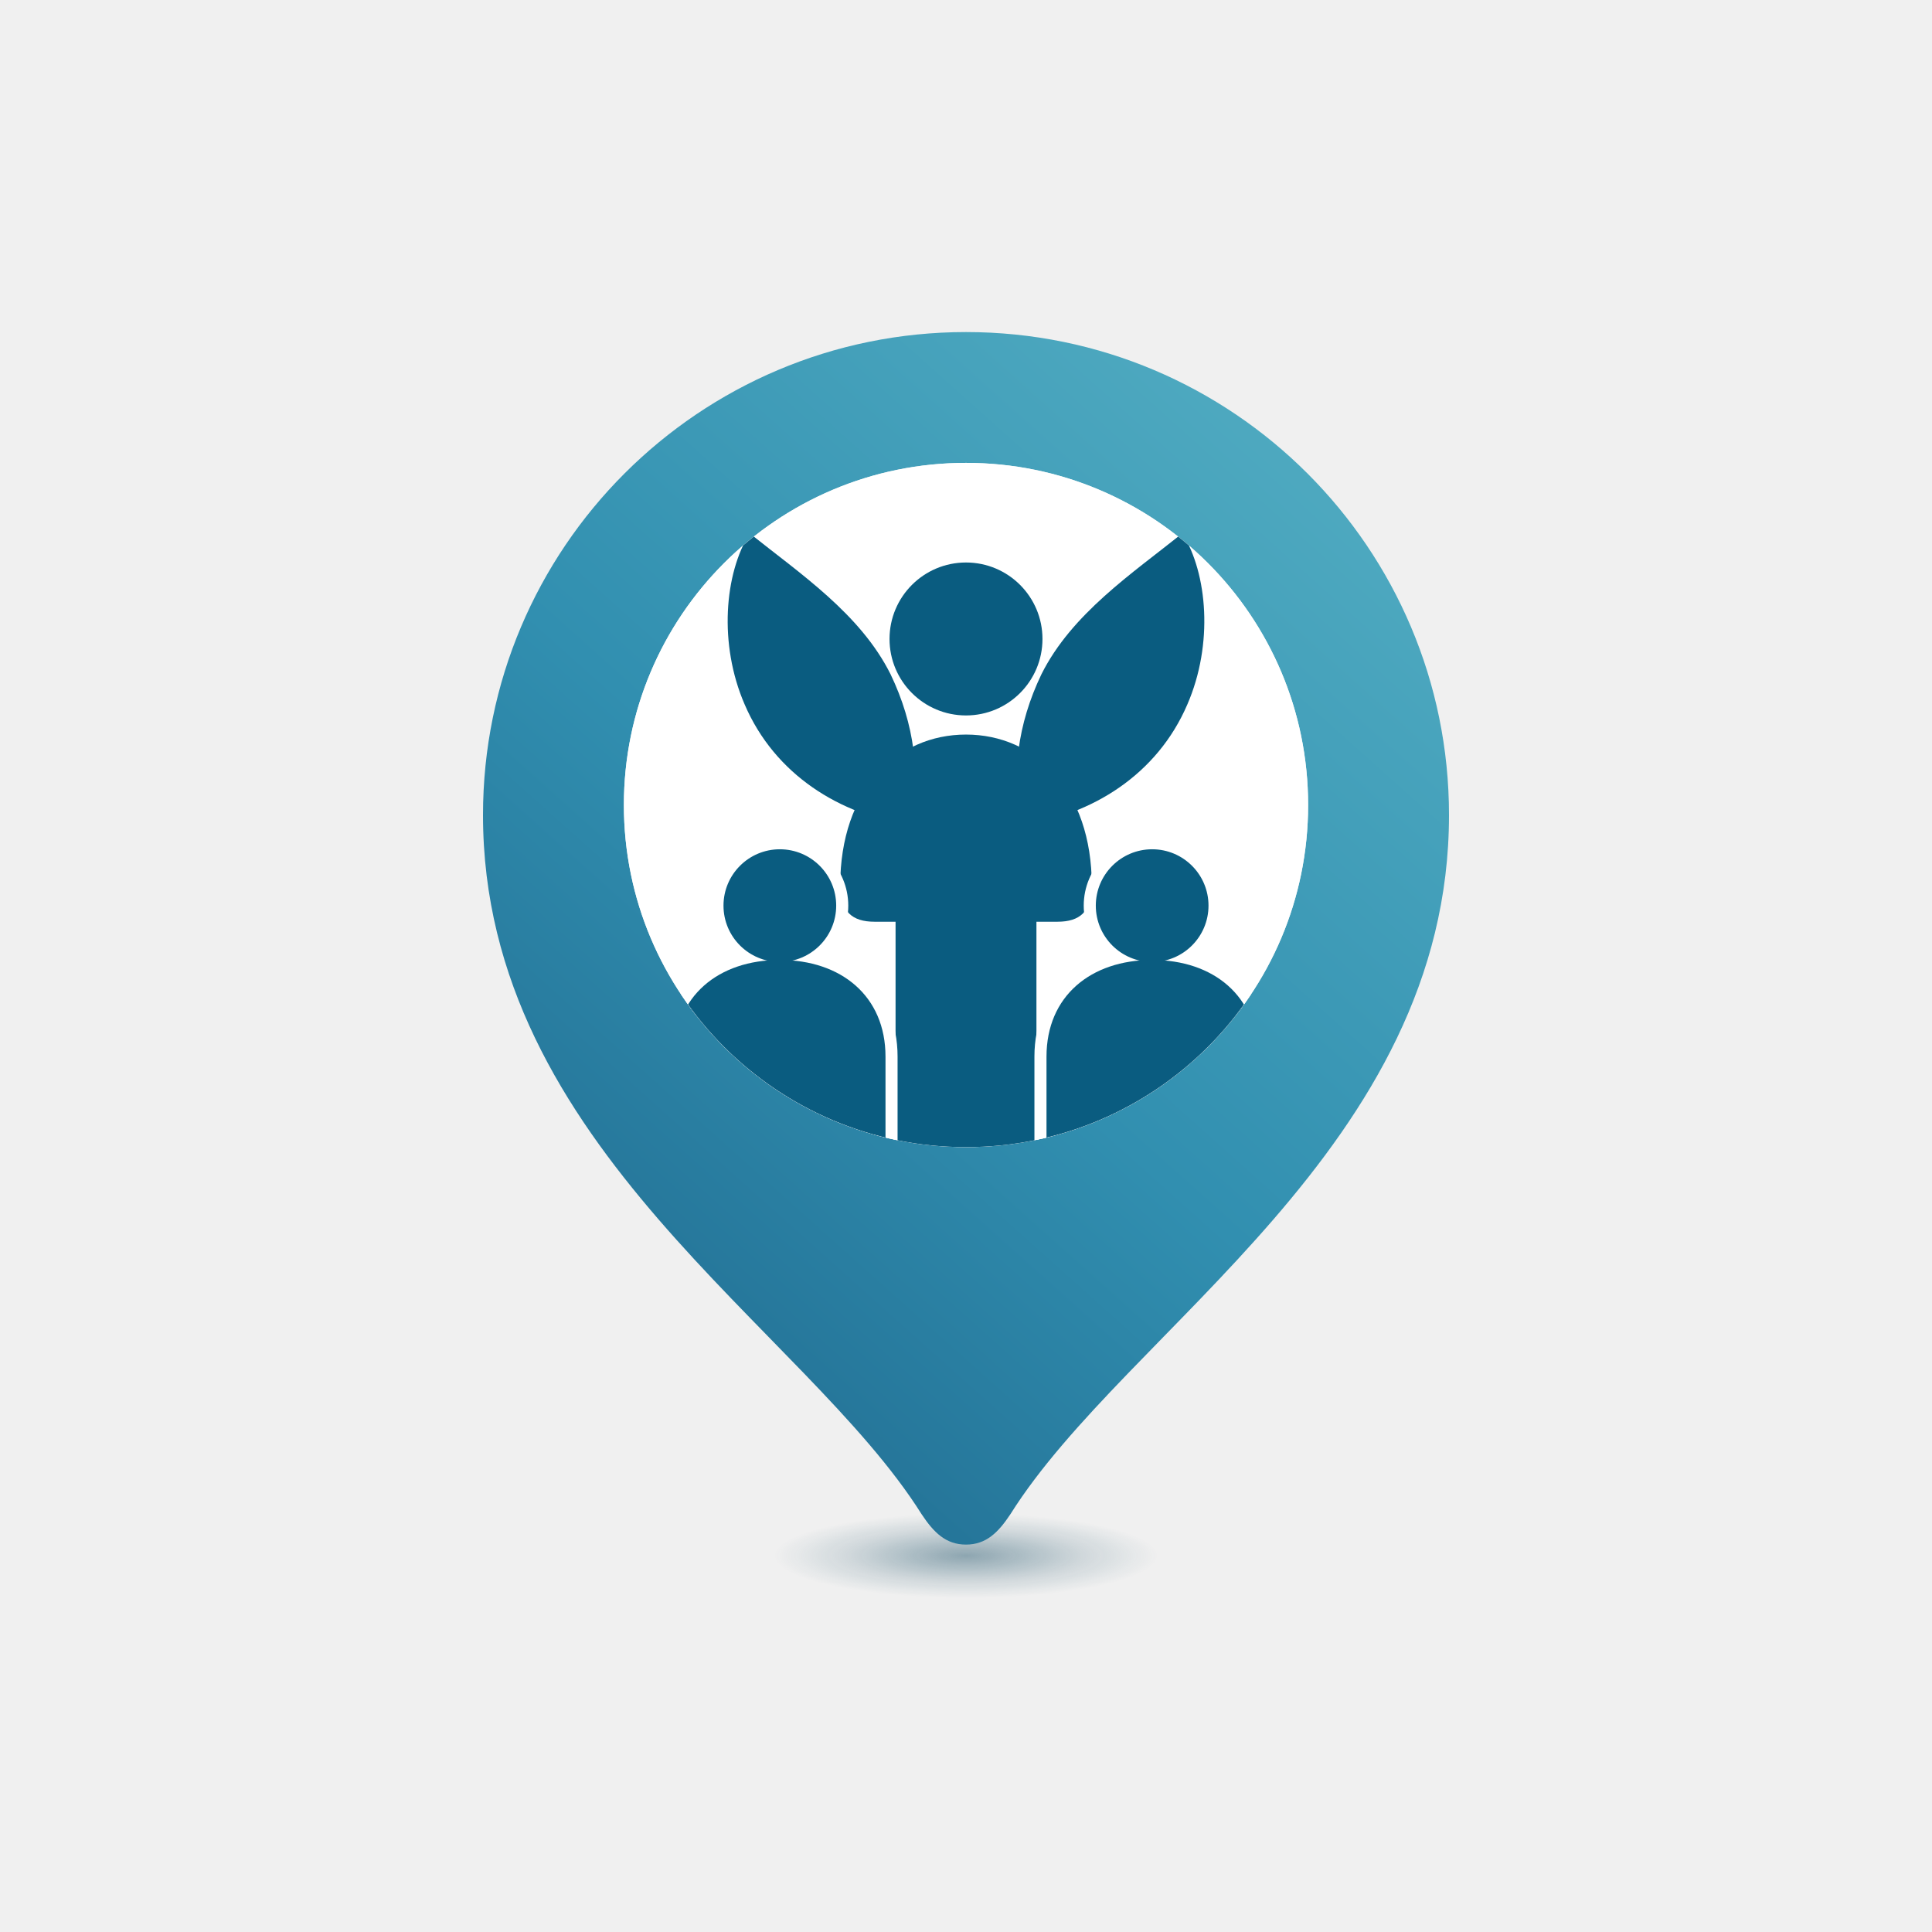
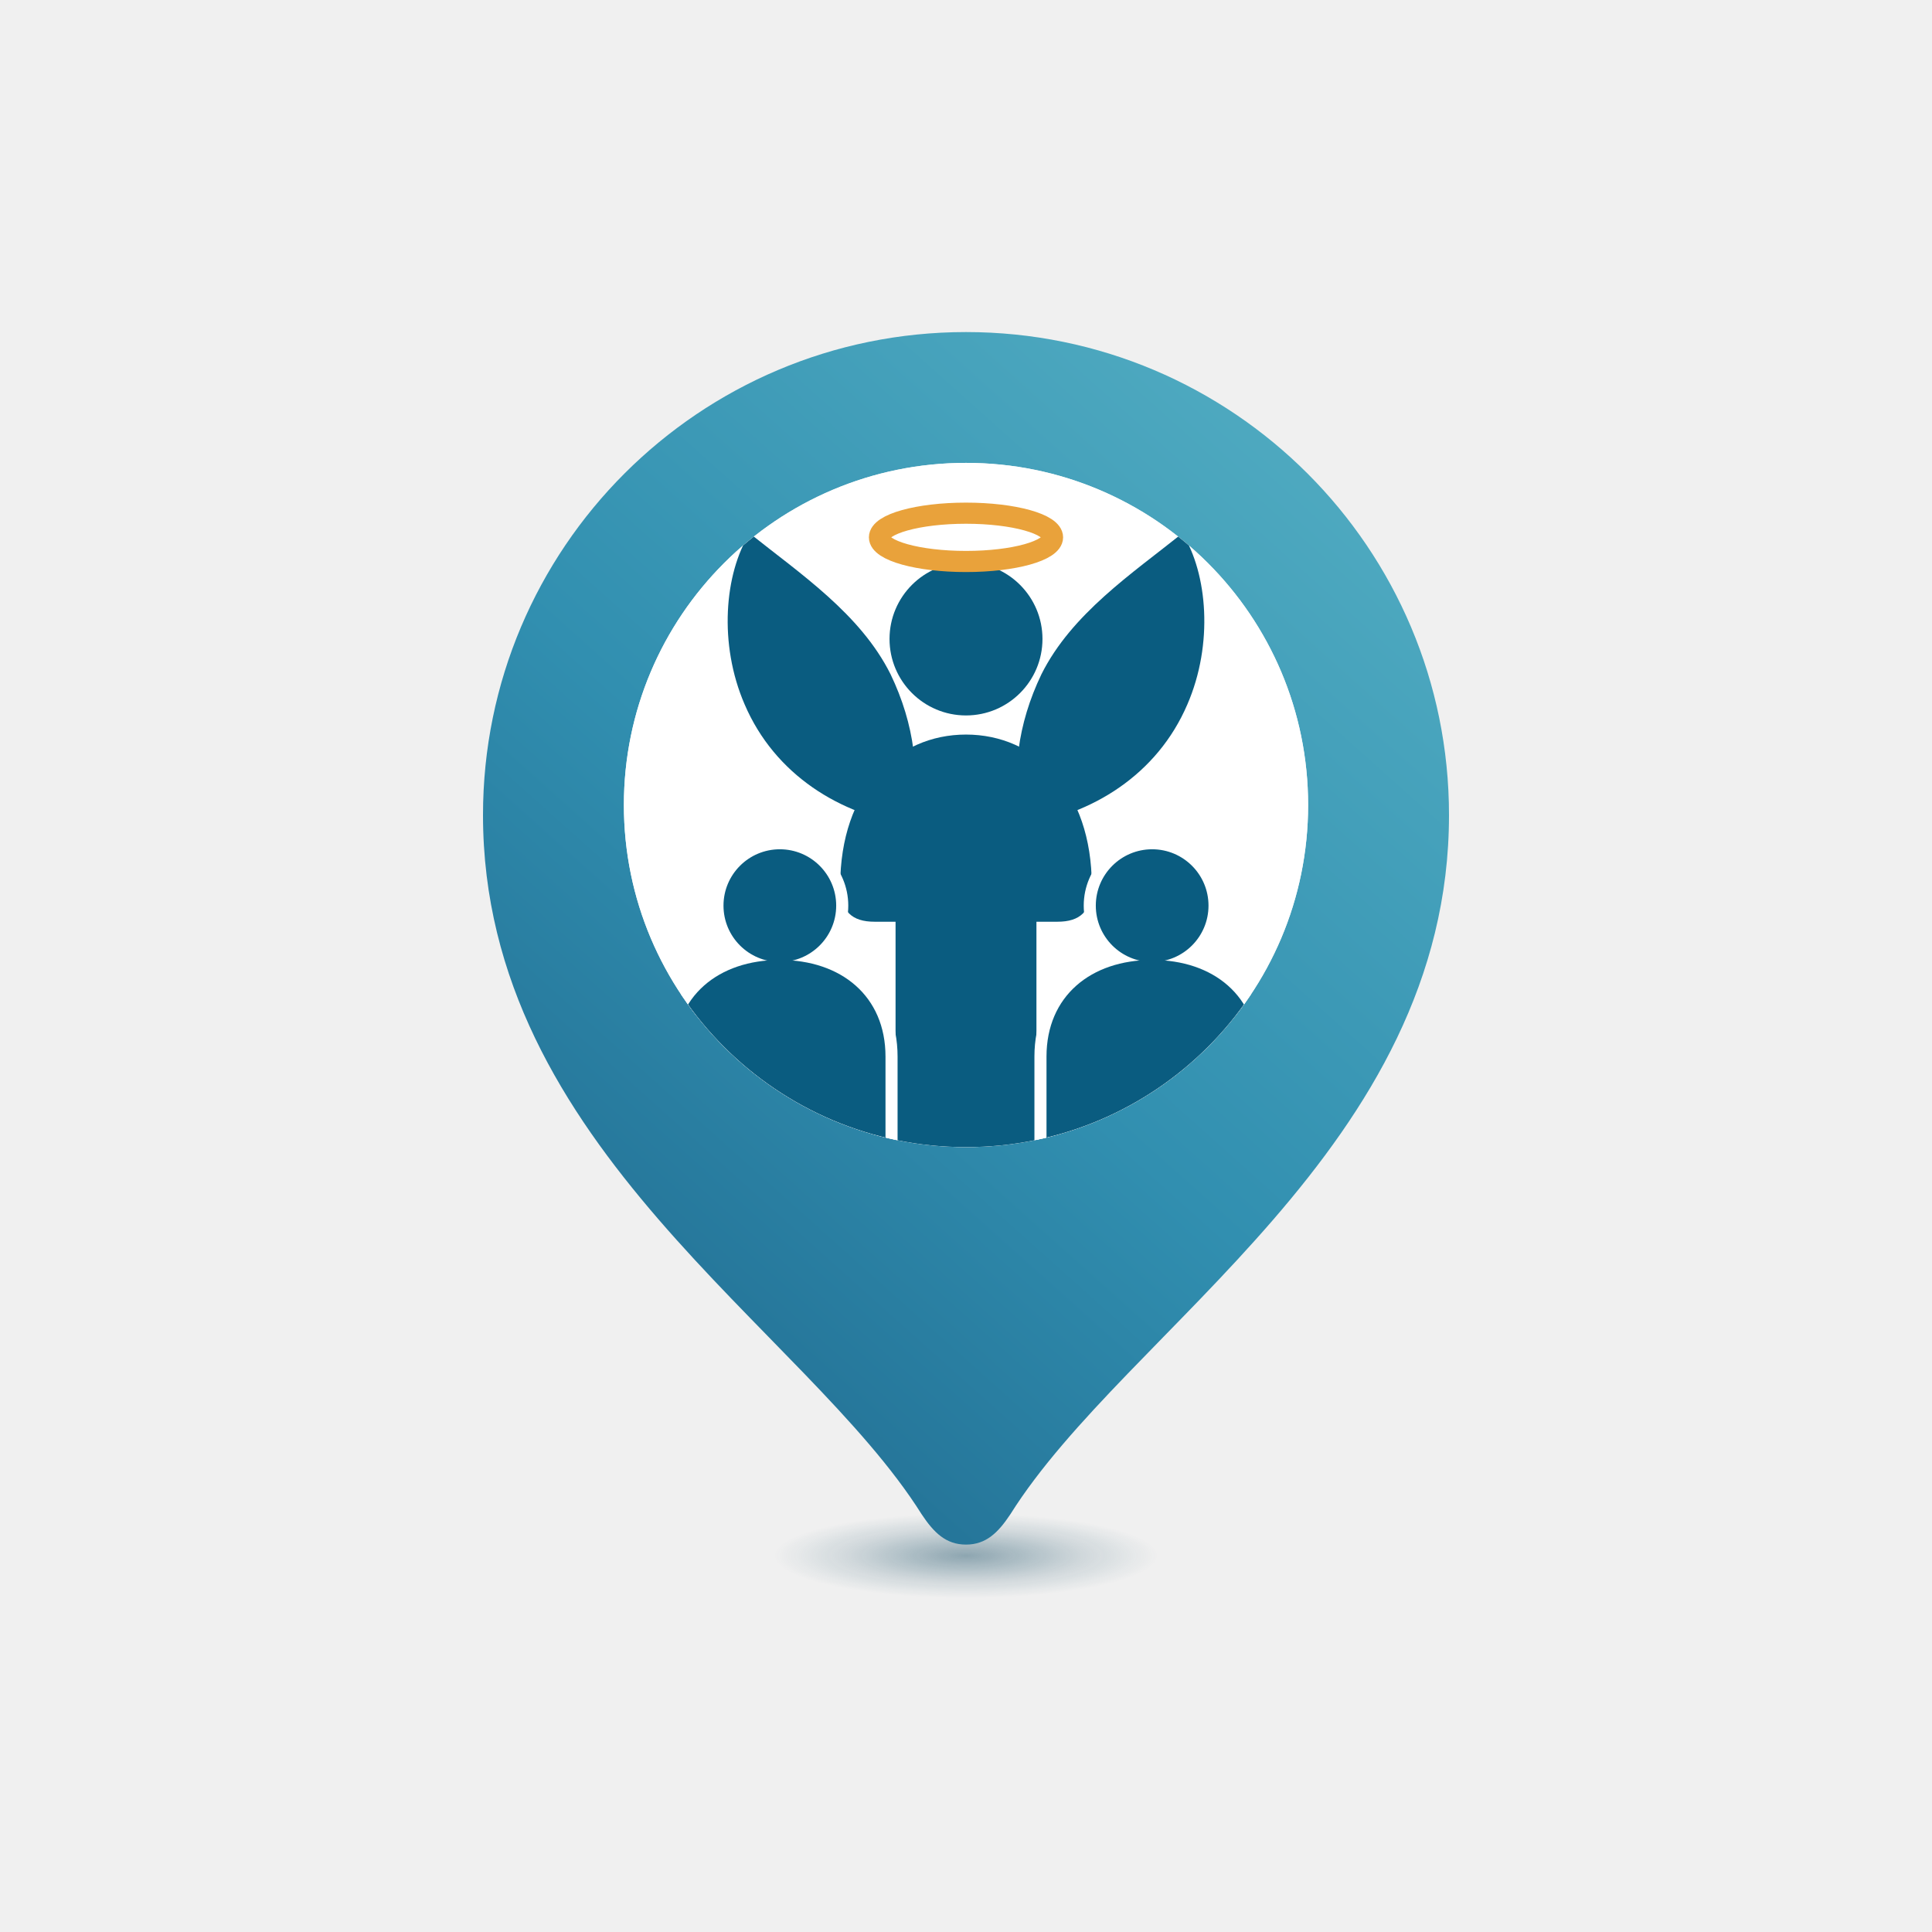
<svg xmlns="http://www.w3.org/2000/svg" viewBox="-46 -32 192 192" width="192" height="192">
  <defs>
    <linearGradient id="rp-pin" x1="0.85" y1="0.05" x2="0.2" y2="0.95">
      <stop offset="0" stop-color="#50ABC1" />
      <stop offset="0.55" stop-color="#318FB0" />
      <stop offset="1" stop-color="#216D92" />
    </linearGradient>
    <radialGradient id="rp-shadow">
      <stop offset="0" stop-color="#053F59" stop-opacity=".42" />
      <stop offset=".6" stop-color="#053F59" stop-opacity=".14" />
      <stop offset="1" stop-color="#053F59" stop-opacity="0" />
    </radialGradient>
    <clipPath id="rp-hole">
      <circle cx="50" cy="48" r="34" />
    </clipPath>
  </defs>
  <ellipse cx="50" cy="122.6" rx="19" ry="4.2" fill="url(#rp-shadow)" />
  <path fill="url(#rp-pin)" fill-rule="evenodd" d="M50 121.5c-2 0-3.2-1.2-4.4-3C34 100 2 82 2 49a48 48 0 0 1 96 0c0 33-32 51-43.6 69.5c-1.2 1.8-2.4 3-4.4 3ZM50 14a34 34 0 1 0 0 68a34 34 0 1 0 0-68Z" />
  <circle cx="50" cy="48" r="34" fill="#fff" />
  <g clip-path="url(#rp-hole)">
    <g fill="#0A5C80">
      <path d="M44.5 50c-7-1-13.5-5-16.5-12c-2.6-6-2-13 .5-17c5 4 11 8 14 14c2.4 5 3 10 2 15Z" />
      <path d="M55.5 50c7-1 13.5-5 16.5-12c2.6-6 2-13-.5-17c-5 4-11 8-14 14c-2.4 5-3 10-2 15Z" />
      <circle cx="50" cy="31.5" r="7.6" />
      <path d="M37.5 56c0-9.5 5.6-15 12.5-15s12.5 5.5 12.5 15c0 2.6-1.2 3.6-3.4 3.6H57V86H43V59.6h-2.1c-2.2 0-3.4-1-3.4-3.6Z" />
    </g>
    <g fill="#fff" stroke="#fff" stroke-width="2.4">
      <circle cx="31.5" cy="58" r="5.6" />
      <path d="M21 86V73c0-6 4.4-9.6 10.5-9.6S42 67 42 73v13Z" />
      <circle cx="68.5" cy="58" r="5.6" />
      <path d="M58 86V73c0-6 4.4-9.6 10.5-9.6S79 67 79 73v13Z" />
    </g>
    <g fill="#0A5C80">
      <circle cx="31.5" cy="58" r="5.6" />
      <path d="M21 86V73c0-6 4.4-9.6 10.5-9.6S42 67 42 73v13Z" />
      <circle cx="68.5" cy="58" r="5.6" />
      <path d="M58 86V73c0-6 4.4-9.6 10.5-9.6S79 67 79 73v13Z" />
    </g>
  </g>
+   <ellipse cx="50" cy="21.4" rx="8.6" ry="2.4" fill="none" stroke="#E9A23B" stroke-width="2.1" />
</svg>
